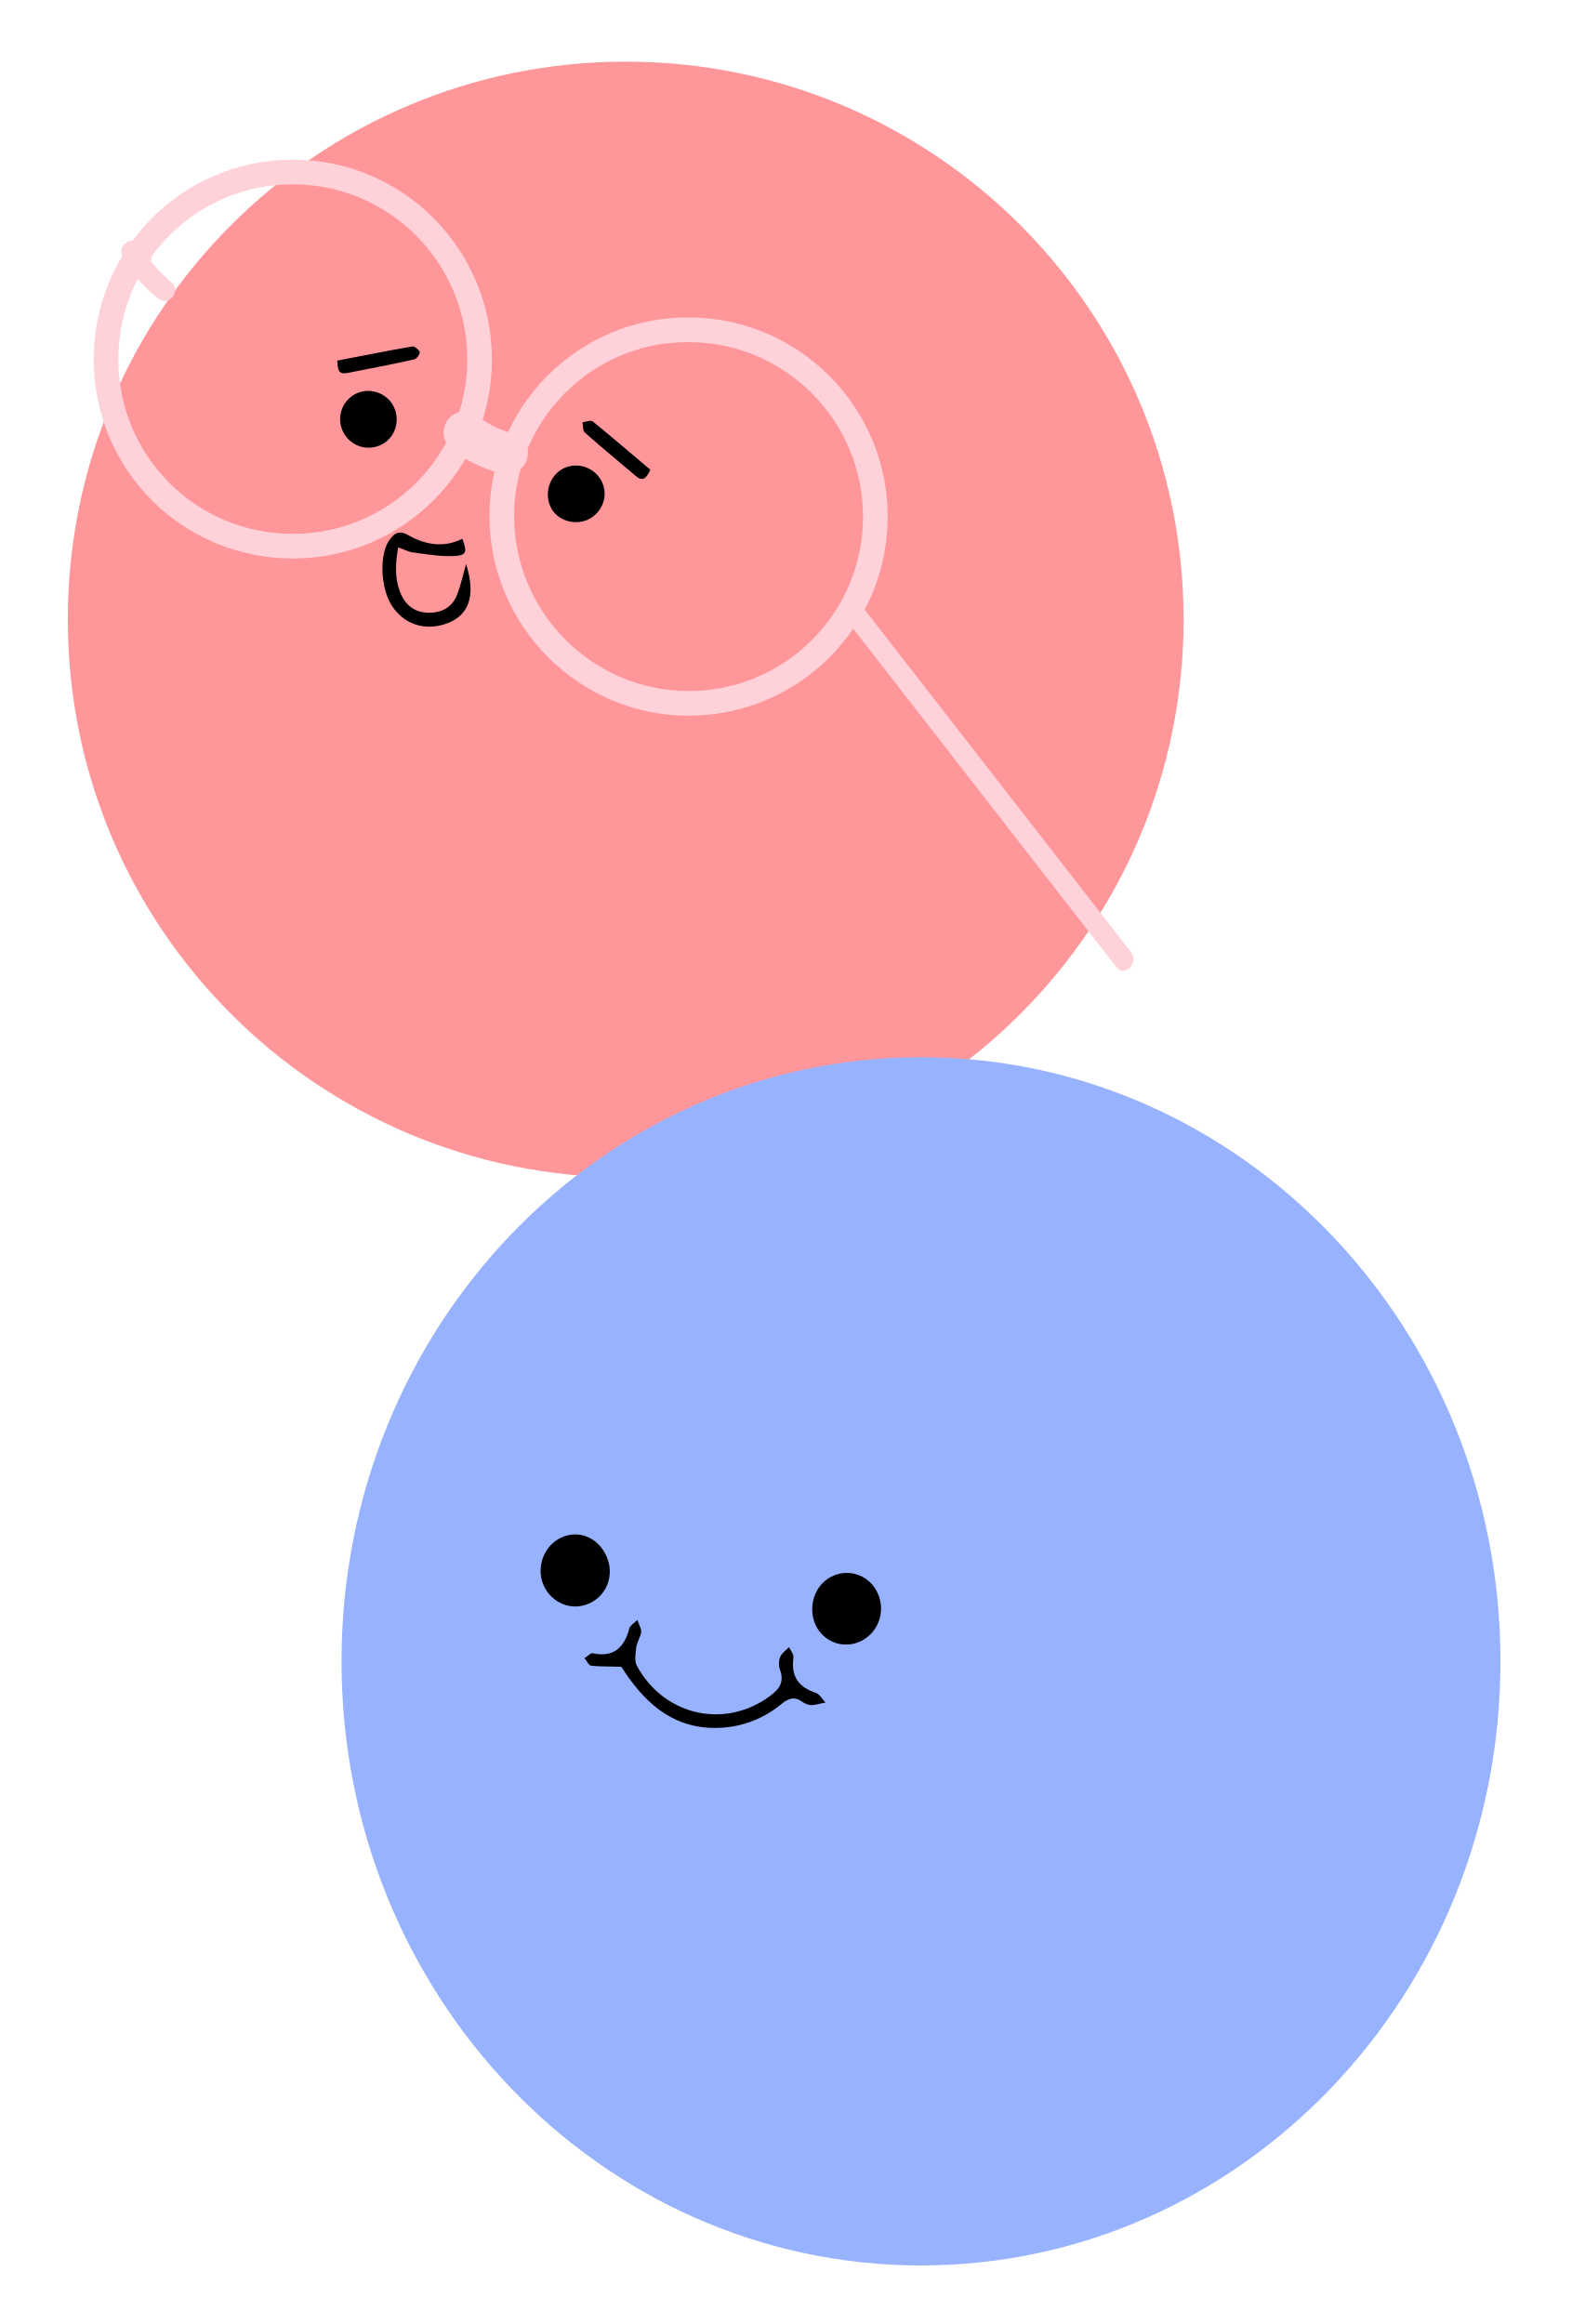
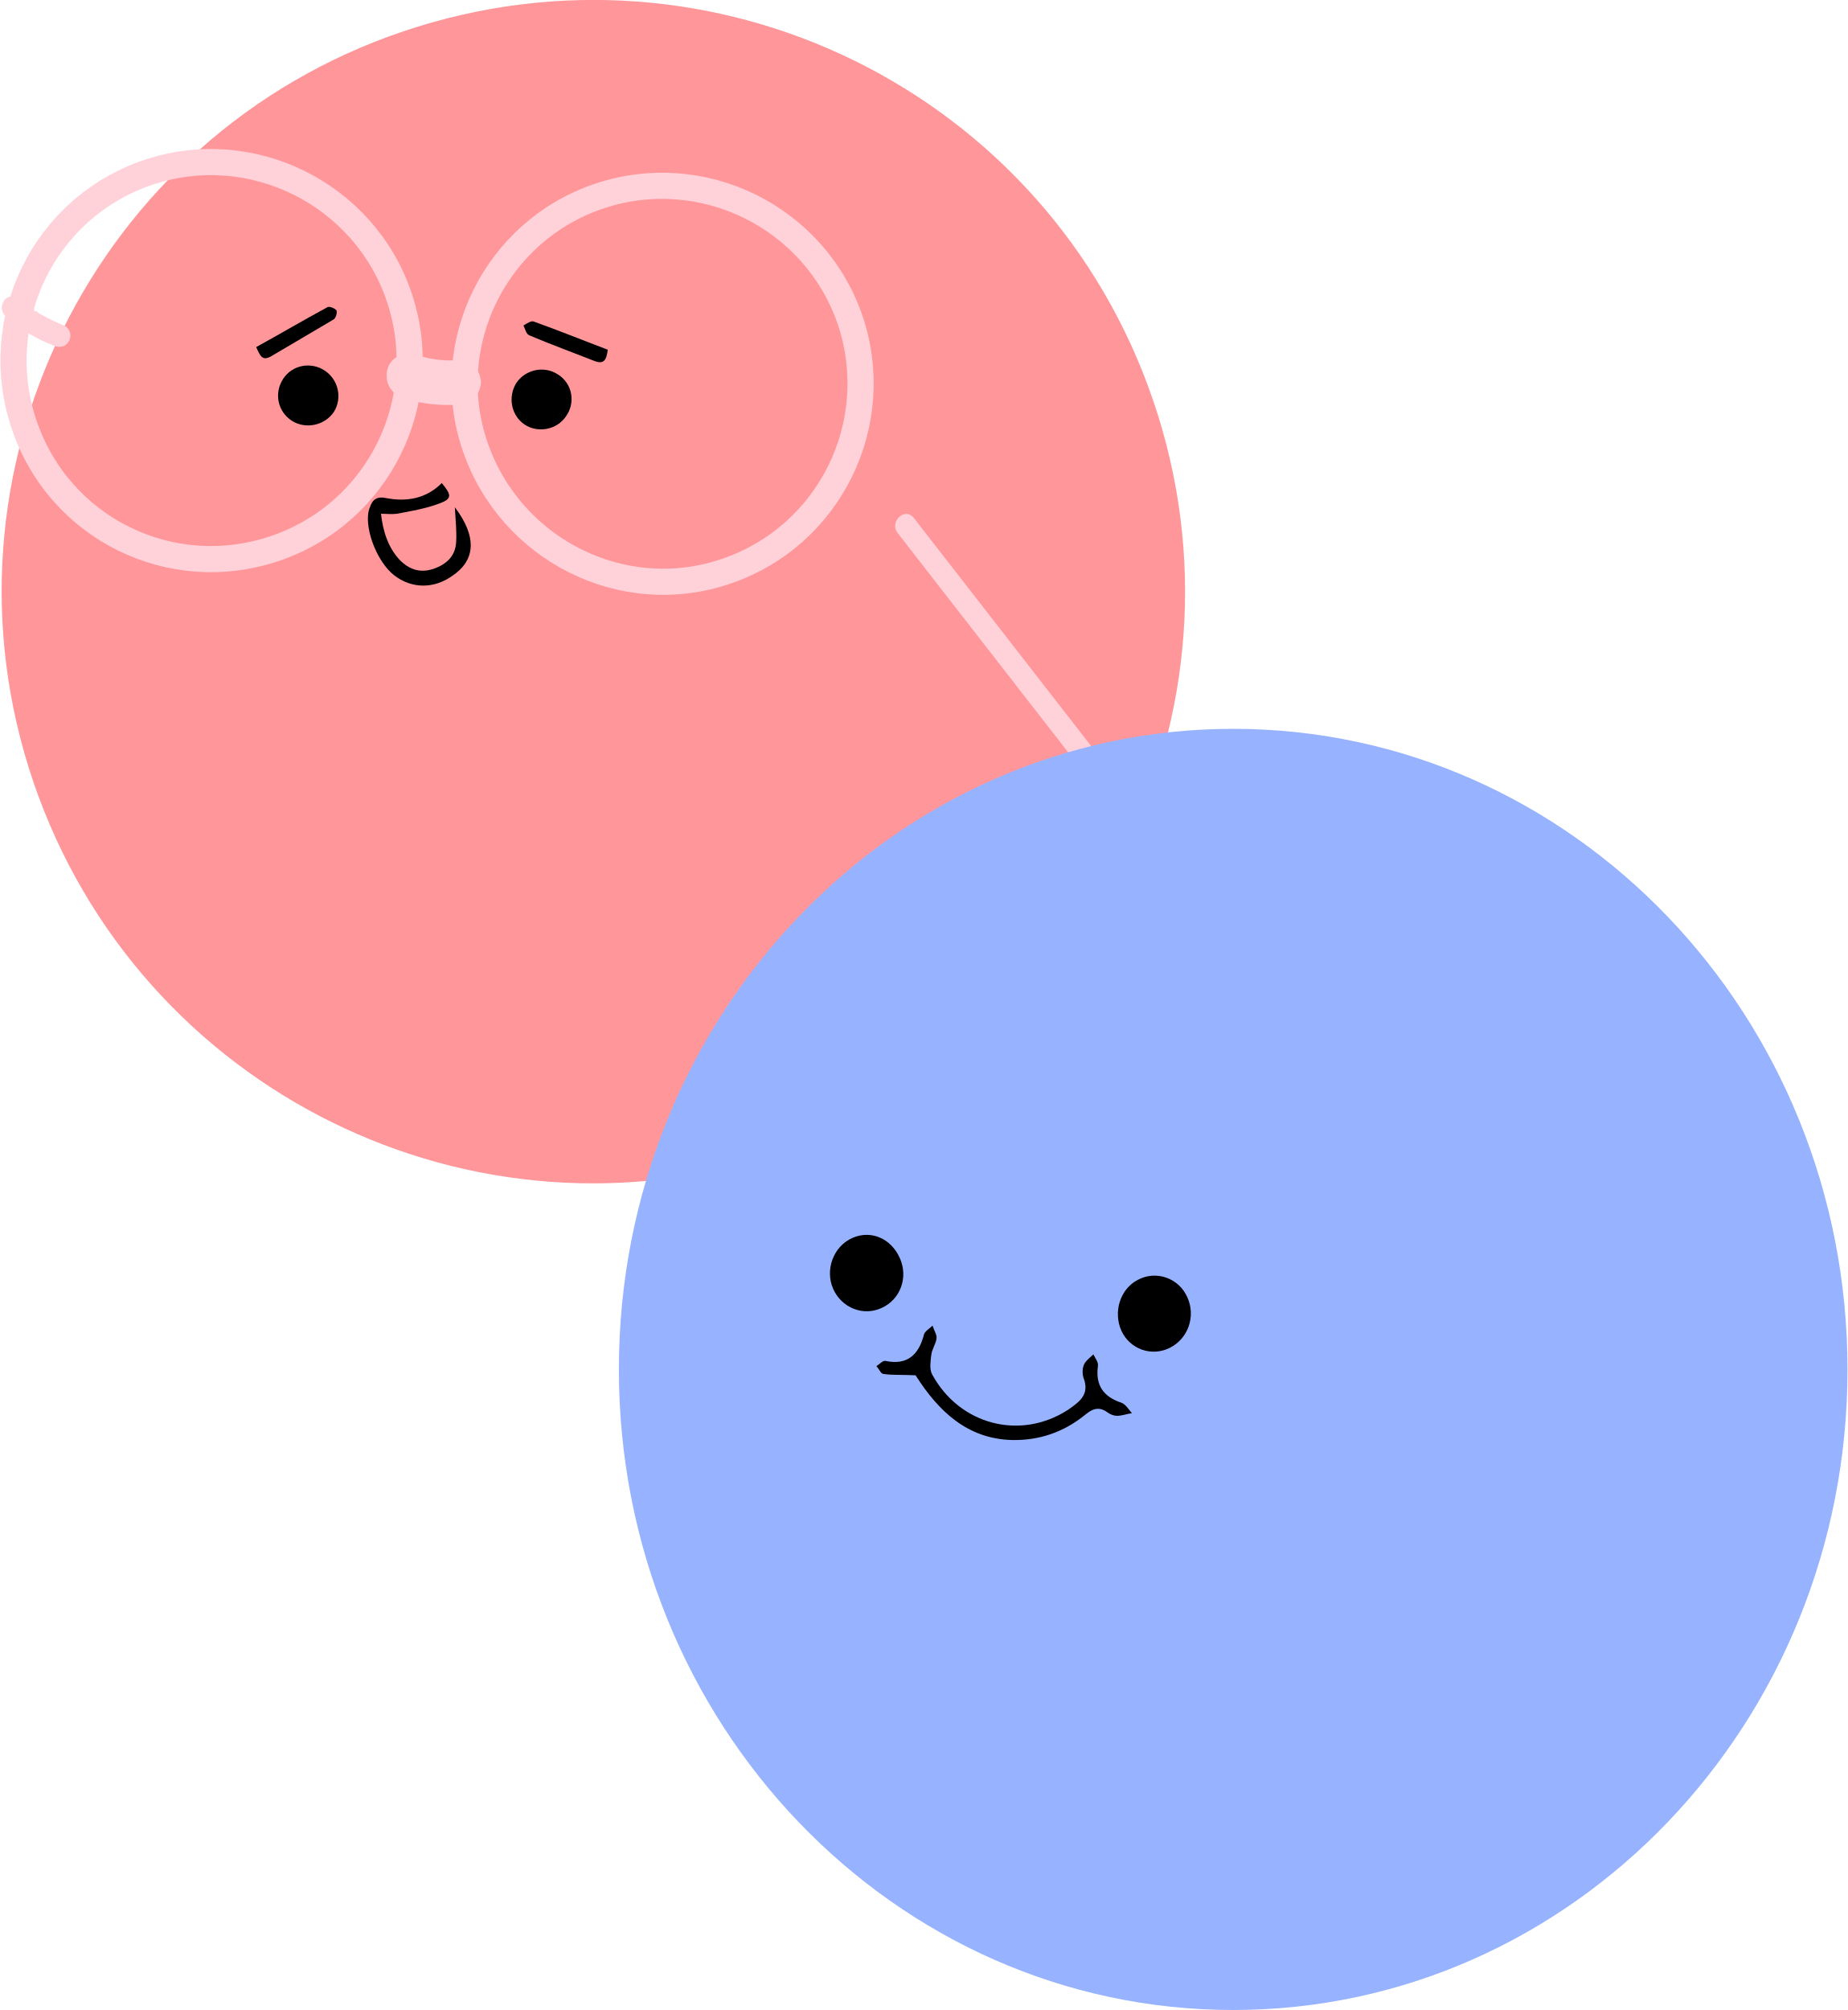
- <svg xmlns="http://www.w3.org/2000/svg" version="1.1" id="圖層_1" x="0px" y="0px" viewBox="0 0 257 377" style="enable-background:new 0 0 257 377;" xml:space="preserve">
+ <svg xmlns="http://www.w3.org/2000/svg" version="1.1" id="圖層_1" x="0px" y="0px" viewBox="0 0 282.7 307.5" style="enable-background:new 0 0 282.7 307.5;" xml:space="preserve">
  <style type="text/css">
	.st0{fill:#FF969A;}
	.st1{fill:none;stroke:#FFD2D9;stroke-width:4;stroke-miterlimit:10;}
	.st2{fill:#FFD2D9;}
	.st3{fill:#97B2FF;}
</style>
-   <path class="st0" d="M101.5,191c50,0,90.5-40.5,90.5-90.5c0-50-40.5-90.5-90.5-90.5C51.5,10,11,50.5,11,100.5  C11,150.5,51.5,191,101.5,191z" />
-   <path d="M97.1,77.3c1.6,2,1.2,4.9-0.9,6.5c-2,1.5-5,1.1-6.5-0.9c-1.4-2-1-4.8,0.9-6.4C92.6,74.9,95.5,75.3,97.1,77.3z" />
-   <path d="M56.2,70.9c-1.6-2-1.3-4.9,0.7-6.5c2-1.6,4.9-1.2,6.5,0.8c1.5,2,1.2,4.8-0.7,6.4C60.7,73.2,57.8,72.9,56.2,70.9z" />
-   <path d="M105.5,76.2c-0.7,1.5-1.3,2-2.5,0.9c-2.7-2.3-5.4-4.5-8.1-6.9c-0.4-0.3-0.3-1.1-0.4-1.7c0.6-0.1,1.4-0.4,1.7-0.1  C99.4,71,102.4,73.6,105.5,76.2z" />
-   <path d="M54.7,58.5c4.2-0.8,8.1-1.6,12.2-2.3c0.3-0.1,1.1,0.6,1.2,0.9c0,0.4-0.5,1.1-0.9,1.2c-3.6,0.8-7.2,1.5-10.8,2.2  C54.8,60.8,54.8,59.9,54.7,58.5z" />
-   <path d="M75.6,91.5c-0.5,1.8-0.9,3.6-1.5,5.1c-0.8,1.9-2.4,2.8-4.5,2.8c-2.1,0-3.6-1-4.5-2.9c-1.1-2.4-1-5-0.5-7.7  c0.9,0.3,1.6,0.7,2.3,0.8c2.2,0.3,4.5,0.7,6.8,0.6c2-0.1,2.1-0.7,1.3-2.8c-3,1.5-6,1-8.8-0.6c-1.2-0.7-2-0.5-2.8,0.5  c-1.9,2.1-1.8,8,0.2,11c1.9,2.9,5.1,4,8.4,3C76,100.1,77.3,96.8,75.6,91.5z" />
-   <path class="st1" d="M47.5,88.6c16.8,0,30.3-13.6,30.3-30.3S64.3,27.9,47.5,27.9S17.2,41.5,17.2,58.3S30.7,88.6,47.5,88.6z" />
-   <path class="st1" d="M111.7,114.1c16.8,0,30.3-13.6,30.3-30.3s-13.6-30.3-30.3-30.3C95,53.4,81.4,67,81.4,83.7S95,114.1,111.7,114.1  z" />
-   <path class="st2" d="M73.5,73.1c2.3,1.7,5,3,7.8,3.7c0.9,0.2,1.8,0.1,2.6-0.3c0.7-0.4,1.4-1.2,1.6-2c0.2-0.9,0.2-1.8-0.3-2.6  c-0.5-0.7-1.2-1.3-2-1.6c-1-0.2-1.9-0.6-2.9-1c0.3,0.1,0.5,0.2,0.8,0.3c-1.5-0.6-2.8-1.4-4.1-2.4c-0.7-0.5-1.9-0.6-2.6-0.3  c-0.8,0.2-1.6,0.8-2,1.6c-0.4,0.8-0.6,1.7-0.3,2.6c0.1,0.3,0.2,0.5,0.3,0.8C72.6,72.4,73,72.8,73.5,73.1z" />
-   <path class="st2" d="M21.7,40.6c-0.7,0.5-1.4,1.1-2.1,1.6c-0.2,0.2-0.3,0.3-0.3,0.5c-0.1,0.2-0.2,0.4-0.1,0.7c0,0.2,0,0.5,0.1,0.7  c0.1,0.2,0.2,0.4,0.3,0.5c0.3,0.3,0.7,0.5,1.2,0.5c0.1,0,0.3,0,0.5-0.1c0.3-0.1,0.5-0.2,0.7-0.4c0.7-0.5,1.4-1.1,2.1-1.6  c0.2-0.2,0.3-0.3,0.3-0.5c0.1-0.2,0.2-0.4,0.1-0.7c0-0.2,0-0.5-0.1-0.7c-0.1-0.2-0.2-0.4-0.3-0.5c-0.3-0.3-0.7-0.5-1.2-0.5  c-0.1,0-0.3,0-0.5,0.1C22.2,40.3,21.9,40.4,21.7,40.6z" />
-   <path class="st2" d="M19.9,41.7c1.4,2.5,3.3,4.8,5.6,6.6c0.4,0.3,0.7,0.5,1.2,0.5c0.4,0,0.9-0.2,1.2-0.5c0.6-0.6,0.7-1.8,0-2.4  c-1-0.9-2-1.8-2.9-2.9c-0.1-0.1-0.2-0.2-0.3-0.4c-0.1-0.1-0.1-0.1-0.2-0.2c-0.1-0.2,0,0,0.1,0.1c-0.2-0.3-0.4-0.5-0.6-0.8  c-0.4-0.6-0.8-1.2-1.1-1.8c-0.4-0.8-1.6-1.1-2.3-0.6C19.7,39.8,19.4,40.8,19.9,41.7z" />
-   <path class="st2" d="M138.1,101.6c14.3,18.4,28.7,36.9,43,55.3c1.3,1.7,3.7-0.7,2.4-2.4c-14.3-18.4-28.7-36.9-43-55.3  C139.1,97.5,136.7,99.9,138.1,101.6z" />
-   <path class="st3" d="M149.4,367.5c-51.9,0-94-43.9-94-98c0-54.1,42.1-98,94-98c51.9,0,94,43.9,94,98  C243.4,323.6,201.3,367.5,149.4,367.5z" />
-   <path d="M100.8,270.4c3.5,5.5,7.9,9.7,14.7,9.9c4.2,0.1,8-1.2,11.3-3.9c1.2-1,2.2-1.2,3.4-0.3c0.4,0.3,1,0.5,1.4,0.5  c0.8,0,1.5-0.3,2.3-0.4c-0.5-0.6-1-1.4-1.6-1.6c-2.7-0.9-4-2.6-3.6-5.6c0.1-0.6-0.4-1.2-0.7-1.8c-0.5,0.5-1.1,0.9-1.4,1.5  c-0.3,0.6-0.3,1.5-0.1,2.1c1,2.6-0.7,3.7-2.4,4.9c-7.3,4.7-16.6,2.3-20.8-5.5c-0.4-0.8-0.2-2-0.1-2.9c0.1-0.9,0.7-1.7,0.8-2.5  c0.1-0.6-0.4-1.3-0.6-2c-0.4,0.4-1.1,0.8-1.3,1.3c-0.8,3.2-2.6,4.8-5.9,4.1c-0.4-0.1-0.9,0.5-1.4,0.8c0.4,0.4,0.7,1.2,1.1,1.2  C97.4,270.4,99,270.3,100.8,270.4z" />
-   <path d="M98.4,252.5c-1.3-3-4.4-4.4-7.3-3.1c-2.9,1.3-4.2,4.9-2.9,7.8c1.3,2.9,4.6,4.2,7.4,2.9C98.5,258.8,99.7,255.4,98.4,252.5z" />
-   <path d="M139.7,266.2c2.8-1.4,4-4.8,2.7-7.7c-1.3-3-4.8-4.2-7.6-2.7c-2.7,1.4-3.8,4.9-2.5,7.8C133.6,266.4,136.9,267.6,139.7,266.2z  " />
+   <path class="st0" d="M119.9,176.2c47.3-16.1,72.7-67.4,56.6-114.8S109.1-11.2,61.7,4.8S-11,72.3,5.1,119.6S72.5,192.3,119.9,176.2z" />
+   <path d="M85.4,57.3c2.2,1.4,2.7,4.3,1.2,6.4c-1.4,2.1-4.4,2.6-6.4,1.2c-2-1.4-2.5-4.2-1.2-6.3C80.4,56.5,83.3,55.9,85.4,57.3z" />
+   <path d="M44.7,64.4c-2.2-1.4-2.8-4.2-1.4-6.4c1.4-2.2,4.3-2.7,6.4-1.3c2.1,1.4,2.7,4.2,1.4,6.3C49.7,65.1,46.8,65.7,44.7,64.4z" />
+   <path d="M93,53.5c-0.2,1.6-0.6,2.3-2.1,1.7c-3.3-1.3-6.6-2.5-9.9-3.9c-0.5-0.2-0.6-0.9-0.9-1.5c0.5-0.3,1.2-0.8,1.6-0.6  C85.6,50.6,89.3,52.1,93,53.5z" />
+   <path d="M39.2,53.1C43,51,46.4,49,50.1,47c0.3-0.2,1.2,0.2,1.4,0.5c0.1,0.4-0.1,1.2-0.5,1.4c-3.2,1.9-6.3,3.7-9.5,5.6  C40.1,55.3,39.8,54.4,39.2,53.1z" />
+   <path d="M69.6,77.6c0.1,1.9,0.3,3.7,0.2,5.3c-0.1,2.1-1.4,3.4-3.4,4.1c-2,0.7-3.7,0.2-5.2-1.3c-1.8-1.9-2.6-4.4-2.9-7.1  c0.9,0,1.7,0.1,2.4,0c2.2-0.4,4.5-0.8,6.6-1.6c1.9-0.7,1.8-1.3,0.3-3.1c-2.4,2.4-5.4,2.9-8.5,2.3c-1.4-0.3-2.1,0.2-2.5,1.4  c-1.1,2.6,0.9,8.2,3.7,10.4c2.7,2.1,6.1,2.1,8.9,0.1C72.8,85.7,73,82.1,69.6,77.6z" />
+   <path class="st1" d="M42.1,83.9c15.9-5.4,24.3-22.6,19-38.4S38.5,21,22.6,26.4S-1.7,49.1,3.7,65S26.2,89.3,42.1,83.9z" />
+   <path class="st1" d="M111.1,87.4c15.9-5.4,24.3-22.6,19-38.4c-5.4-15.8-22.6-24.3-38.4-19c-15.8,5.3-24.4,22.5-19,38.3  S95.3,92.8,111.1,87.4z" />
+   <path class="st2" d="M61.7,60.9c2.7,0.9,5.7,1.2,8.6,1c0.9-0.1,1.7-0.5,2.4-1.1c0.5-0.6,0.9-1.6,0.9-2.4c-0.1-0.9-0.4-1.8-1.1-2.4  c-0.7-0.5-1.6-0.8-2.4-0.9c-1,0.1-2,0-3.1,0c0.3,0,0.5,0,0.9,0c-1.6-0.1-3.1-0.4-4.7-1c-0.8-0.2-2,0-2.6,0.6  c-0.7,0.4-1.3,1.3-1.4,2.2c-0.1,0.9,0,1.8,0.6,2.6c0.2,0.3,0.4,0.4,0.5,0.7C60.7,60.5,61.2,60.8,61.7,60.9z" />
+   <path class="st2" d="M2.2,46.8c-0.5,0.7-1,1.5-1.5,2.2c-0.1,0.3-0.2,0.4-0.1,0.6c0,0.2-0.1,0.4,0.1,0.7c0.1,0.2,0.2,0.5,0.3,0.6  c0.2,0.2,0.3,0.3,0.4,0.4c0.4,0.2,0.8,0.2,1.3,0.1c0.1,0,0.3-0.1,0.4-0.3c0.3-0.2,0.4-0.4,0.5-0.6c0.5-0.7,1-1.5,1.5-2.2  c0.1-0.3,0.2-0.4,0.1-0.6c0-0.2,0.1-0.4-0.1-0.7c-0.1-0.2-0.2-0.5-0.3-0.6c-0.2-0.2-0.3-0.3-0.4-0.4c-0.4-0.2-0.8-0.2-1.3-0.1  c-0.1,0-0.3,0.1-0.4,0.3C2.6,46.3,2.4,46.5,2.2,46.8z" />
+   <path class="st2" d="M0.9,48.4c2.1,1.9,4.7,3.5,7.4,4.5c0.5,0.2,0.8,0.2,1.3,0.1c0.4-0.1,0.8-0.5,1-0.9c0.4-0.8,0.1-1.9-0.8-2.3  c-1.2-0.5-2.5-1.1-3.7-1.8c-0.1-0.1-0.3-0.1-0.4-0.3c-0.1-0.1-0.1-0.1-0.3-0.1c-0.2-0.2,0,0,0.1,0.1c-0.3-0.2-0.5-0.3-0.8-0.6  c-0.6-0.4-1.1-0.9-1.6-1.4c-0.6-0.6-1.9-0.5-2.4,0.2C0.1,46.6,0.1,47.7,0.9,48.4z" />
+   <path class="st2" d="M137.4,81.6c14.3,18.4,28.7,36.9,43,55.3c1.3,1.7,3.7-0.7,2.4-2.4c-14.3-18.4-28.7-36.9-43-55.3  C138.4,77.5,136,79.9,137.4,81.6z" />
+   <path class="st3" d="M188.7,307.5c-51.9,0-94-43.9-94-98s42.1-98,94-98s94,43.9,94,98S240.6,307.5,188.7,307.5z" />
+   <path d="M140.1,210.4c3.5,5.5,7.9,9.7,14.7,9.9c4.2,0.1,8-1.2,11.3-3.9c1.2-1,2.2-1.2,3.4-0.3c0.4,0.3,1,0.5,1.4,0.5  c0.8,0,1.5-0.3,2.3-0.4c-0.5-0.6-1-1.4-1.6-1.6c-2.7-0.9-4-2.6-3.6-5.6c0.1-0.6-0.4-1.2-0.7-1.8c-0.5,0.5-1.1,0.9-1.4,1.5  s-0.3,1.5-0.1,2.1c1,2.6-0.7,3.7-2.4,4.9c-7.3,4.7-16.6,2.3-20.8-5.5c-0.4-0.8-0.2-2-0.1-2.9c0.1-0.9,0.7-1.7,0.8-2.5  c0.1-0.6-0.4-1.3-0.6-2c-0.4,0.4-1.1,0.8-1.3,1.3c-0.8,3.2-2.6,4.8-5.9,4.1c-0.4-0.1-0.9,0.5-1.4,0.8c0.4,0.4,0.7,1.2,1.1,1.2  C136.7,210.4,138.3,210.3,140.1,210.4z" />
+   <path d="M137.7,192.5c-1.3-3-4.4-4.4-7.3-3.1c-2.9,1.3-4.2,4.9-2.9,7.8c1.3,2.9,4.6,4.2,7.4,2.9C137.8,198.8,139,195.4,137.7,192.5z  " />
+   <path d="M179,206.2c2.8-1.4,4-4.8,2.7-7.7c-1.3-3-4.8-4.2-7.6-2.7c-2.7,1.4-3.8,4.9-2.5,7.8C172.9,206.4,176.2,207.6,179,206.2z" />
</svg>
